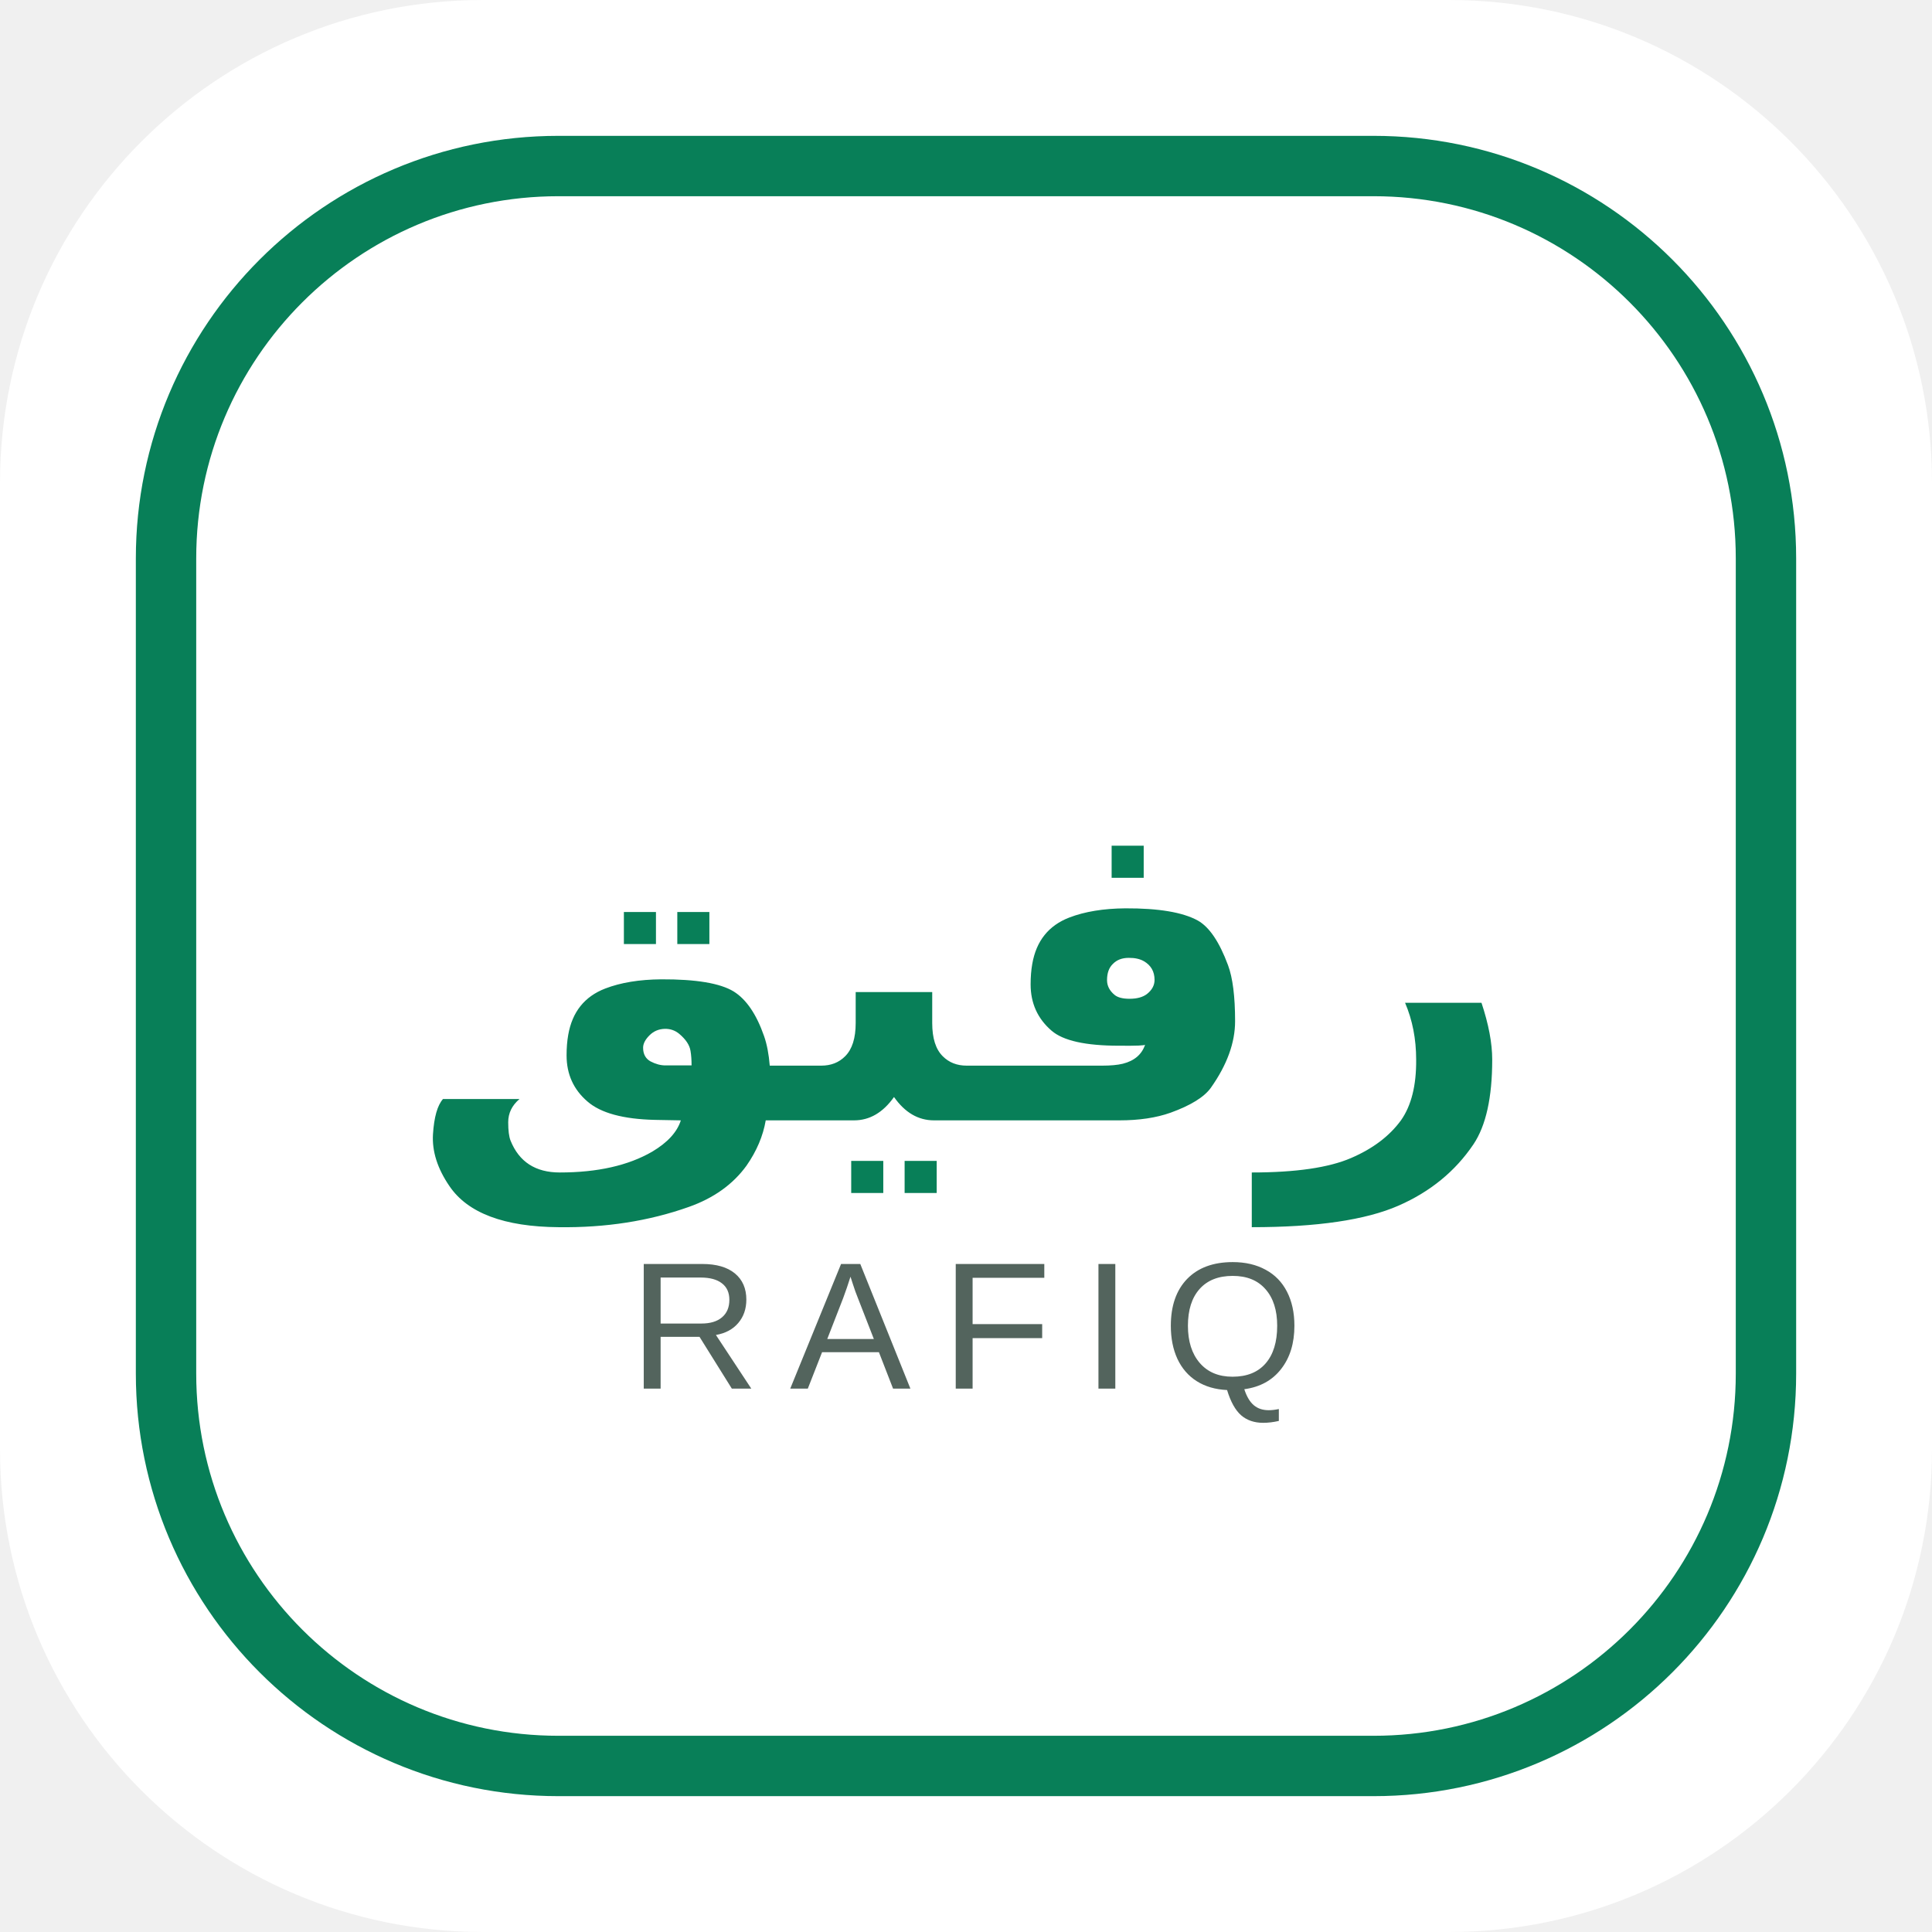
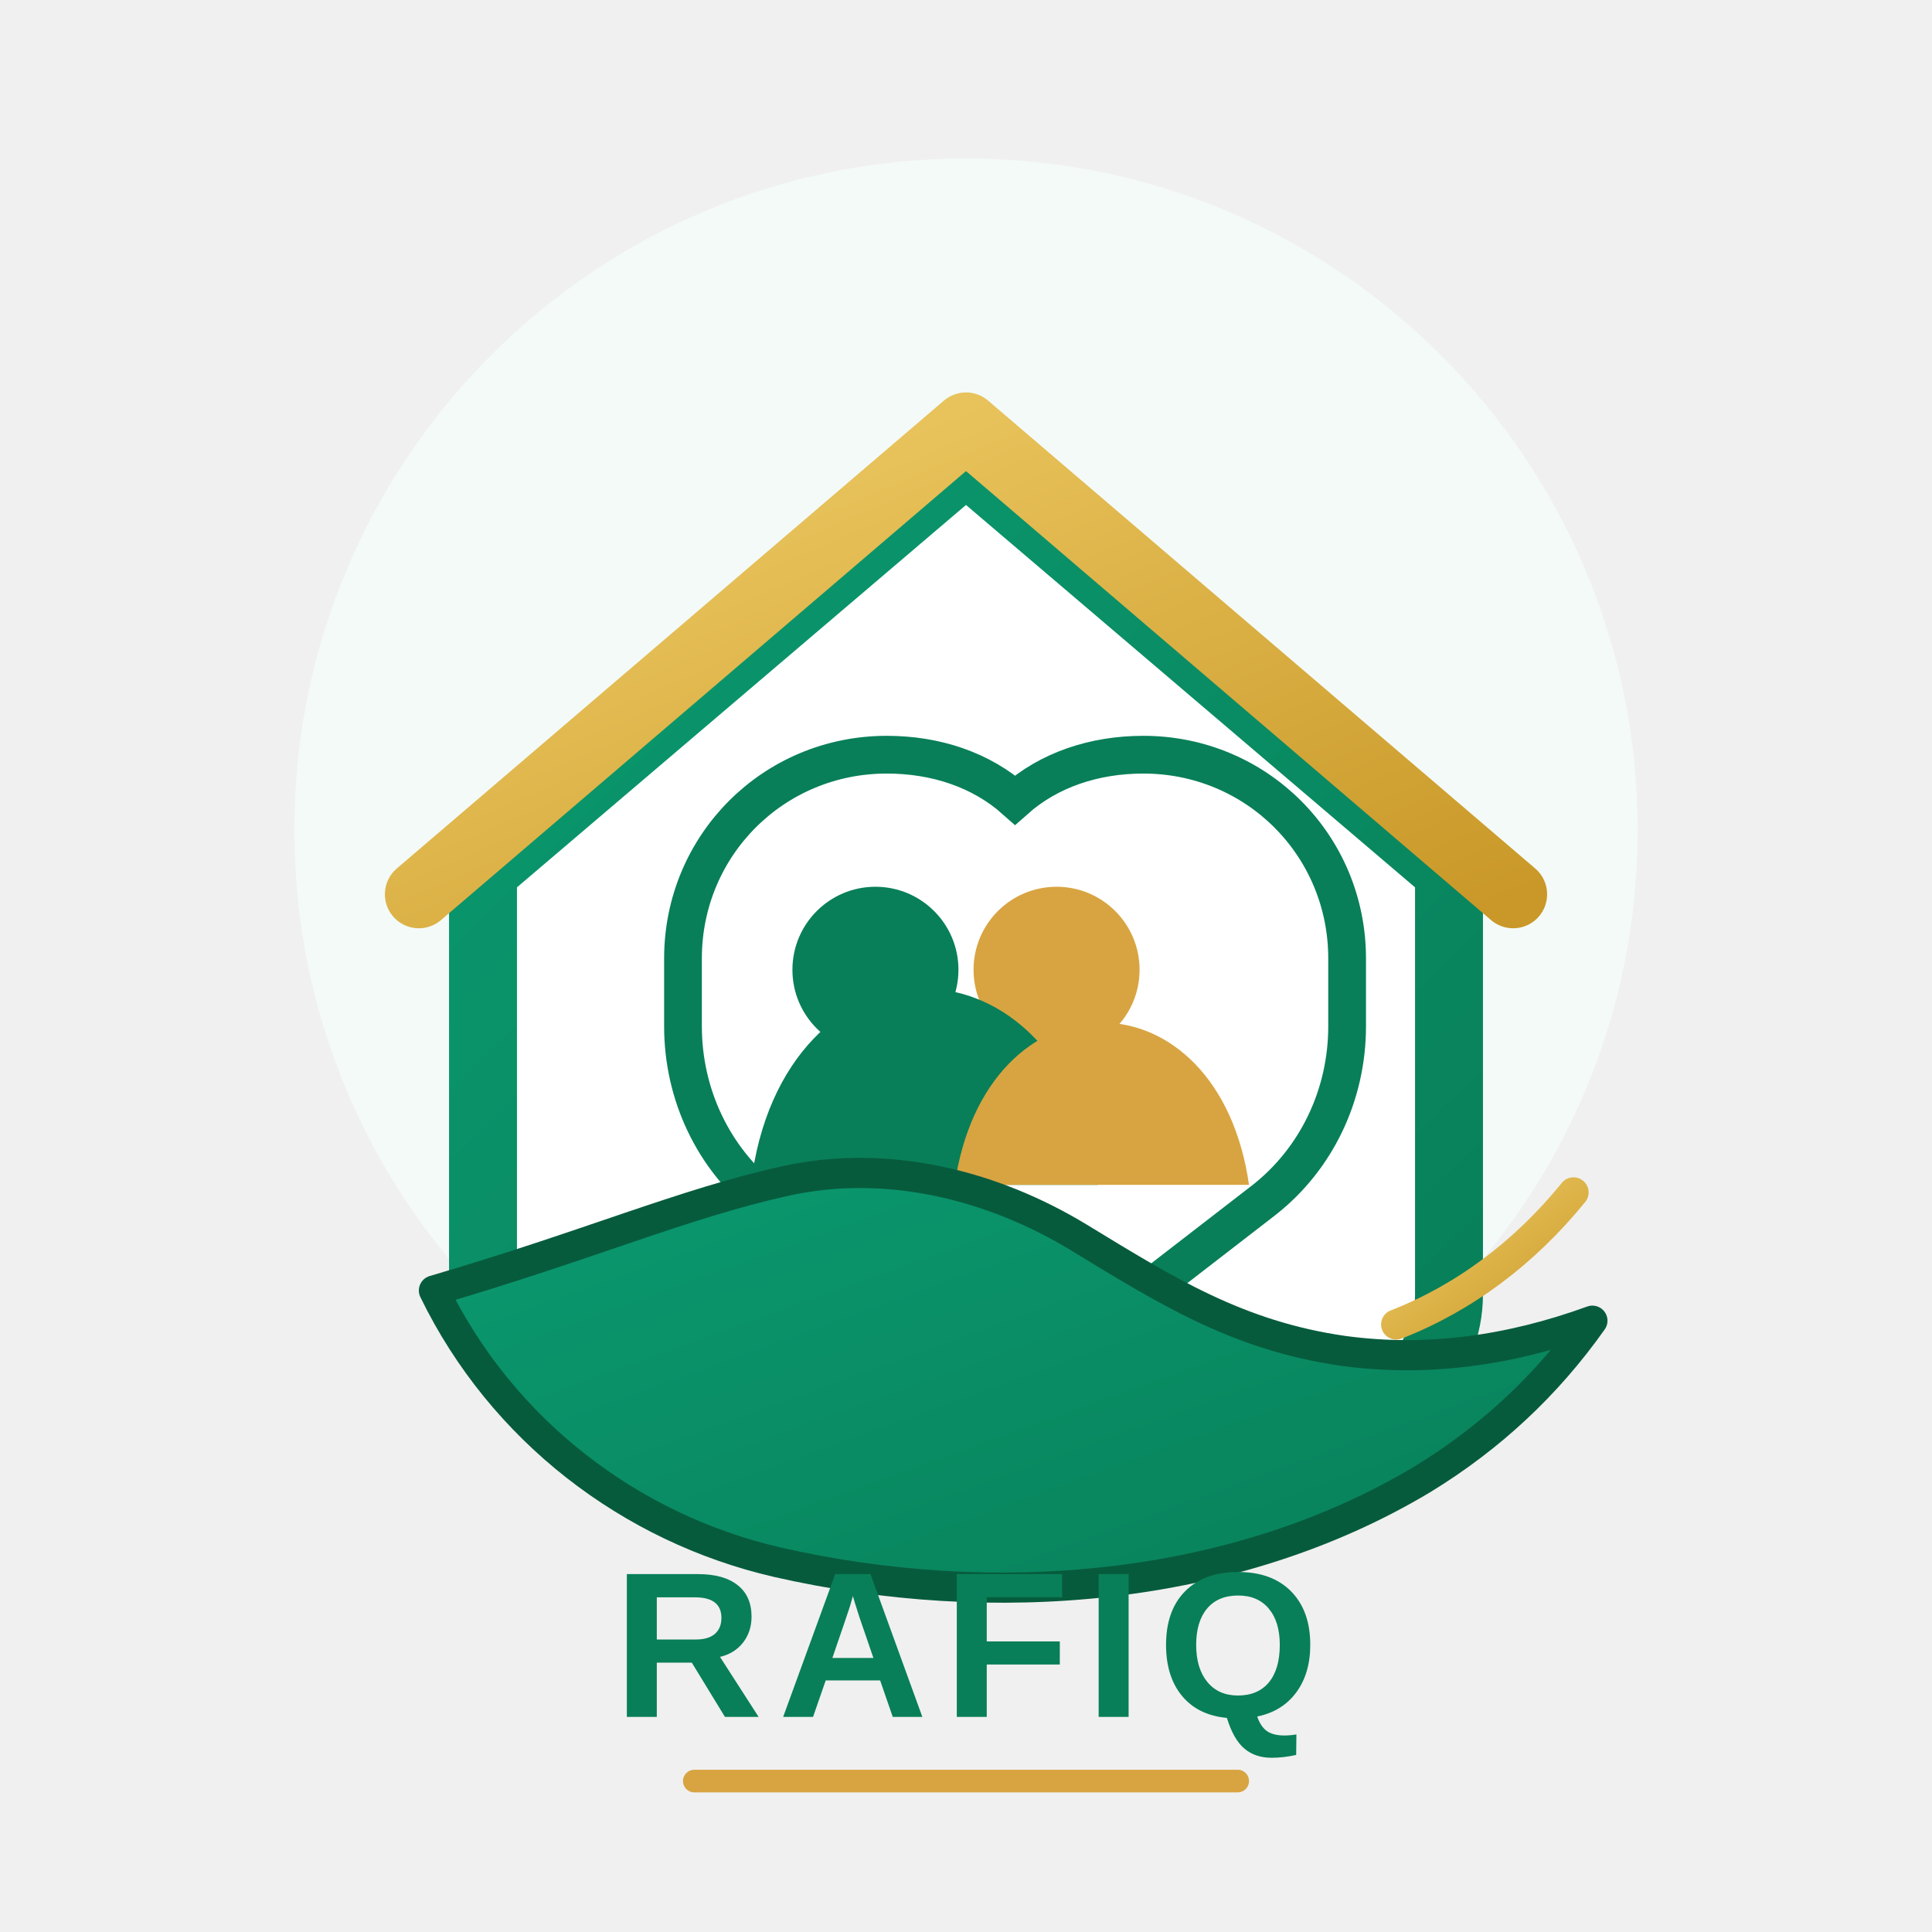
- <svg xmlns="http://www.w3.org/2000/svg" viewBox="0 0 256 256">
-   <rect width="256" height="256" rx="64" fill="#fff" />
-   <rect x="22" y="22" width="212" height="212" rx="52" fill="none" stroke="#087f58" stroke-width="8" />
-   <text x="128" y="132" text-anchor="middle" dominant-baseline="middle" font-family="Arial,sans-serif" font-size="58" font-weight="800" fill="#087f58">رفيق</text>
-   <text x="128" y="184" text-anchor="middle" font-family="Arial,sans-serif" font-size="24" letter-spacing="4" fill="#53645d">RAFIQ</text>
+ <svg xmlns="http://www.w3.org/2000/svg" viewBox="0 0 512 512" role="img" aria-labelledby="title desc">
+   <defs>
+     <linearGradient id="g" x1="0" y1="0" x2="1" y2="1">
+       <stop offset="0" stop-color="#0b9a70" />
+       <stop offset="1" stop-color="#087f58" />
+     </linearGradient>
+     <linearGradient id="gold" x1="0" y1="0" x2="1" y2="1">
+       <stop offset="0" stop-color="#f1cf6a" />
+       <stop offset="1" stop-color="#c99828" />
+     </linearGradient>
+   </defs>
+   <circle cx="256" cy="220" r="178" fill="#f4faf7" />
+   <path d="M128 231 256 122l128 109v112c0 18-14 32-32 32H160c-18 0-32-14-32-32Z" fill="white" stroke="url(#g)" stroke-width="18" stroke-linejoin="round" />
+   <path d="M111 237 256 113l145 124" fill="none" stroke="url(#gold)" stroke-width="18" stroke-linecap="round" stroke-linejoin="round" />
+   <path d="M226 375v-77h60v77" fill="#eef8f3" stroke="#087f58" stroke-width="12" />
+   <path d="M181 254c0-30 24-54 54-54 13 0 25 4 34 12 9-8 21-12 34-12 30 0 54 24 54 54v18c0 18-8 35-22 46l-66 51-66-51c-14-11-22-28-22-46Z" fill="#fff" stroke="#087f58" stroke-width="10" />
+   <circle cx="232" cy="257" r="22" fill="#087f58" />
+   <circle cx="280" cy="257" r="22" fill="#d8a441" />
+   <path d="M199 314c4-34 25-52 46-52s42 18 46 52" fill="#087f58" />
+   <path d="M253 314c4-28 21-43 39-43s35 15 39 43" fill="#d8a441" />
+   <path d="M115 342c18 37 52 63 91 72 57 13 121 8 171-22 18-11 33-25 45-42-22 8-44 11-66 8-28-4-47-16-70-30-23-14-51-21-78-15-27 6-52 17-93 29Z" fill="url(#g)" stroke="#075b3d" stroke-width="8" stroke-linejoin="round" />
+   <path d="M370 351c18-7 34-19 47-35" fill="none" stroke="url(#gold)" stroke-width="8" stroke-linecap="round" />
+   <text x="256" y="455" text-anchor="middle" font-family="Arial, Tahoma, sans-serif" font-size="55" font-weight="800" letter-spacing="4" fill="#087f58">RAFIQ</text>
+   <path d="M184 472h144" stroke="#d8a441" stroke-width="6" stroke-linecap="round" />
</svg>
